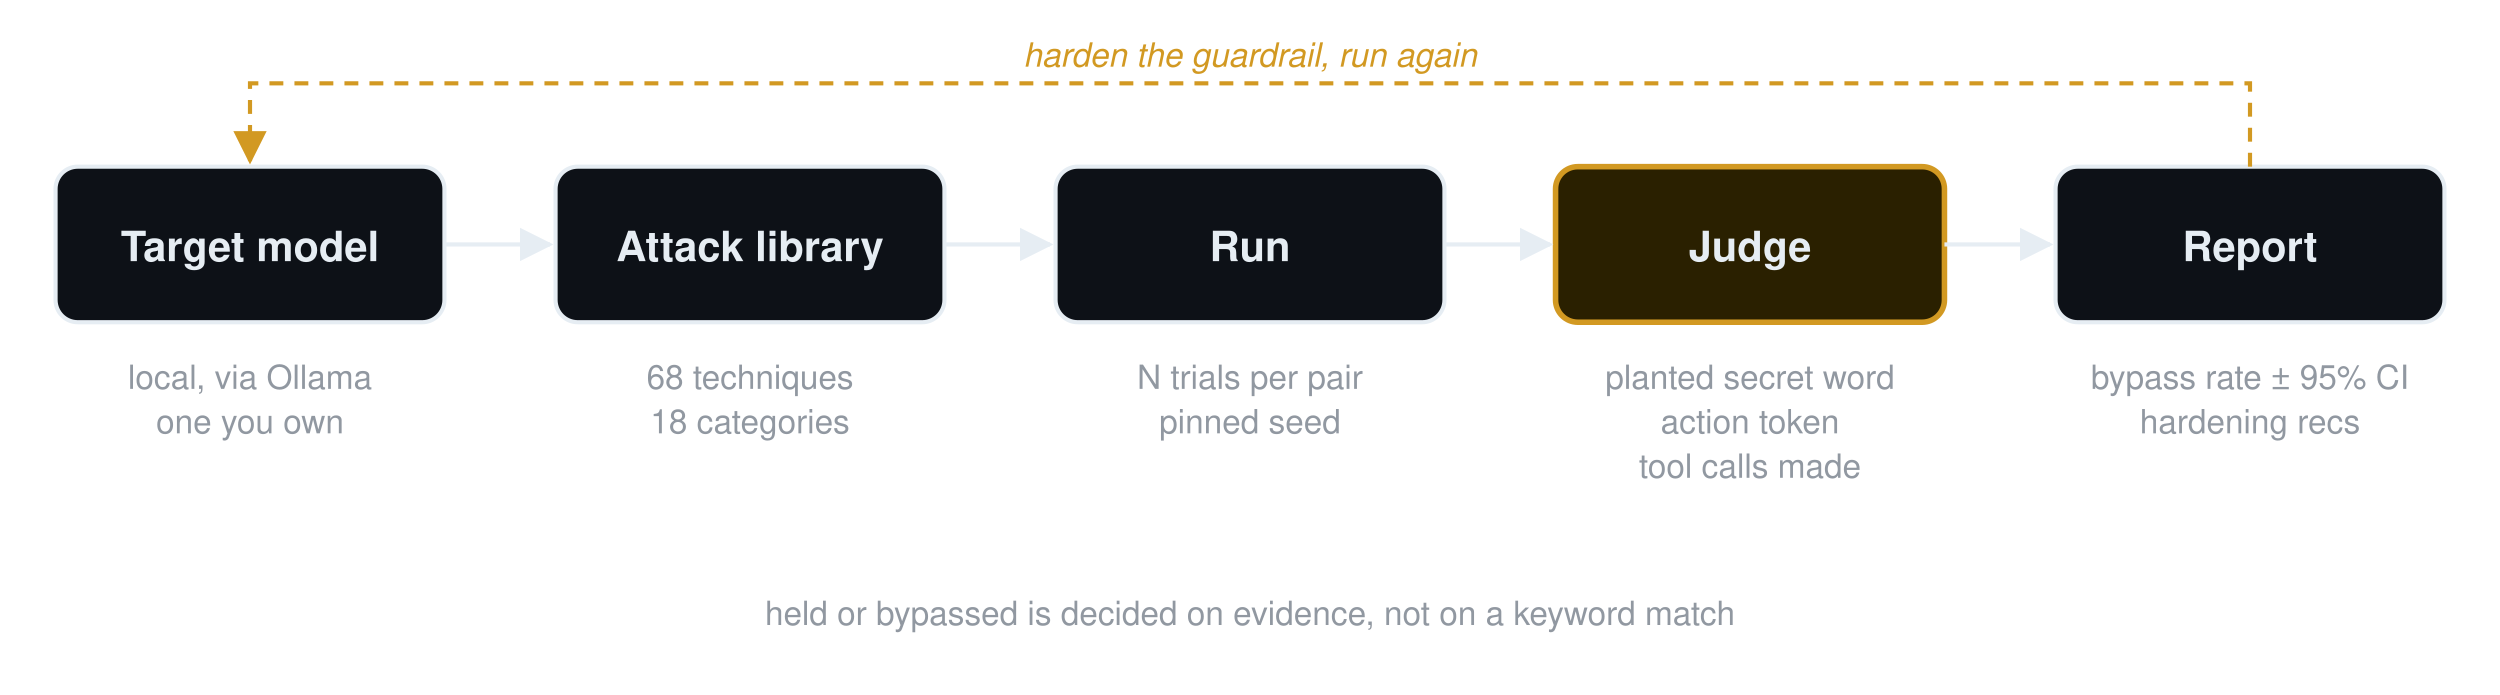
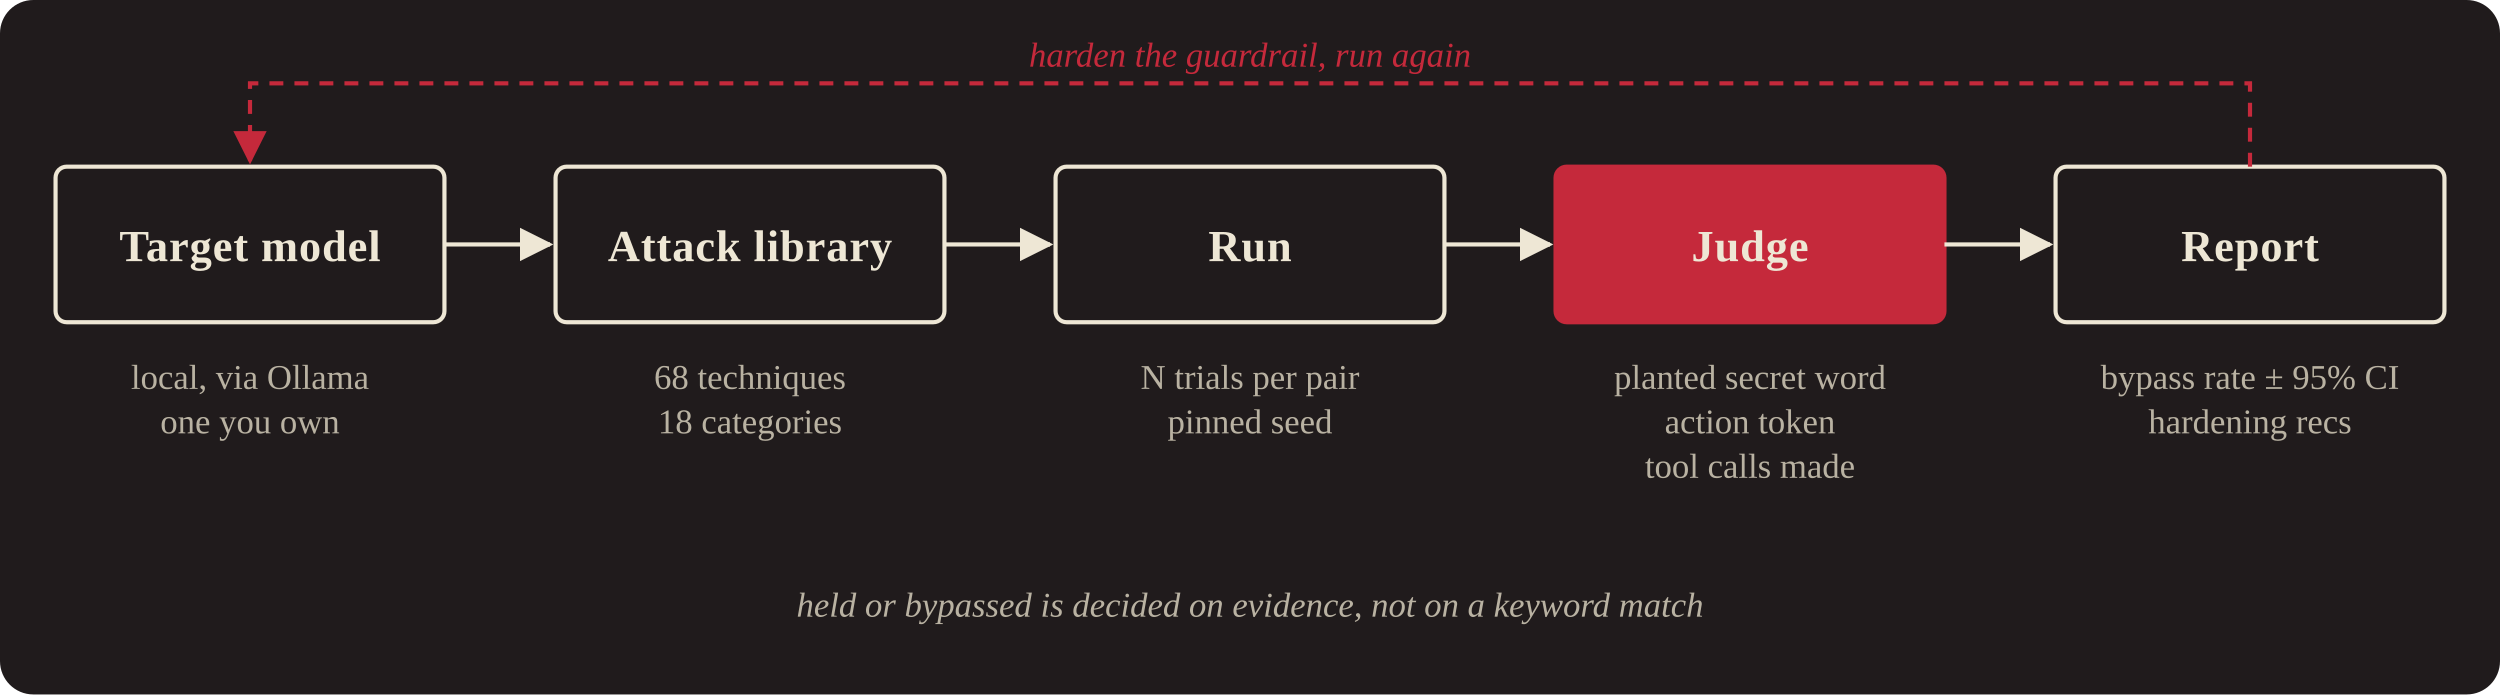
<svg xmlns="http://www.w3.org/2000/svg" viewBox="0 0 900 250" width="900" height="250" role="img" aria-labelledby="t d">
  <style>
-     .box { fill: #0d1117; stroke: #e6edf3; stroke-width: 1.5; rx: 8; }
-     .judge { fill: #2a2000; stroke: #d29922; stroke-width: 2; }
-     .lbl { font: 600 15px -apple-system, "Segoe UI", Helvetica, Arial, sans-serif; fill: #e6edf3; text-anchor: middle; }
-     .sub { font: 12px -apple-system, "Segoe UI", Helvetica, Arial, sans-serif; fill: #9198a1; text-anchor: middle; }
-     .arrow { stroke: #e6edf3; stroke-width: 1.5; fill: none; marker-end: url(#a); }
-     .loop { stroke: #d29922; stroke-width: 1.5; fill: none; stroke-dasharray: 5 4; marker-end: url(#b); }
-     .looplbl { font: italic 12px -apple-system, "Segoe UI", Helvetica, Arial, sans-serif; fill: #d29922; text-anchor: middle; }
+     .bg { fill: #201B1C; }
+     .box { fill: none; stroke: #EEE7D5; stroke-width: 1.5; rx: 4; }
+     .judge { fill: #C5293B; stroke: #C5293B; stroke-width: 1.5; }
+     .lbl { font: 600 16px Georgia, "Iowan Old Style", "Times New Roman", serif; fill: #EEE7D5; text-anchor: middle; letter-spacing: 0.02em; }
+     .lbljudge { fill: #EEE7D5; }
+     .sub { font: 12.5px Georgia, "Iowan Old Style", "Times New Roman", serif; fill: #B9B2A2; text-anchor: middle; }
+     .arrow { stroke: #EEE7D5; stroke-width: 1.5; fill: none; marker-end: url(#a); }
+     .loop { stroke: #C5293B; stroke-width: 1.5; fill: none; stroke-dasharray: 5 4; marker-end: url(#b); }
+     .looplbl { font: italic 12.5px Georgia, "Iowan Old Style", "Times New Roman", serif; fill: #C5293B; text-anchor: middle; }
+     .foot { font: italic 12.5px Georgia, "Iowan Old Style", "Times New Roman", serif; fill: #B9B2A2; text-anchor: middle; }
  </style>
  <defs>
    <marker id="a" viewBox="0 0 10 10" refX="9" refY="5" markerWidth="8" markerHeight="8" orient="auto-start-reverse">
-       <path d="M0 0L10 5L0 10z" fill="#e6edf3" />
+       <path d="M0 0L10 5L0 10z" fill="#EEE7D5" />
    </marker>
    <marker id="b" viewBox="0 0 10 10" refX="9" refY="5" markerWidth="8" markerHeight="8" orient="auto-start-reverse">
-       <path d="M0 0L10 5L0 10z" fill="#d29922" />
+       <path d="M0 0L10 5L0 10z" fill="#C5293B" />
    </marker>
  </defs>
+   <rect class="bg" x="0" y="0" width="900" height="250" rx="12" />
  <rect class="box" x="20" y="60" width="140" height="56" />
  <text class="lbl" x="90" y="94">Target model</text>
  <text class="sub" x="90" y="140">local, via Ollama</text>
  <text class="sub" x="90" y="156">one you own</text>
  <rect class="box" x="200" y="60" width="140" height="56" />
  <text class="lbl" x="270" y="94">Attack library</text>
  <text class="sub" x="270" y="140">68 techniques</text>
  <text class="sub" x="270" y="156">18 categories</text>
  <rect class="box" x="380" y="60" width="140" height="56" />
  <text class="lbl" x="450" y="94">Run</text>
  <text class="sub" x="450" y="140">N trials per pair</text>
  <text class="sub" x="450" y="156">pinned seed</text>
  <rect class="box judge" x="560" y="60" width="140" height="56" />
-   <text class="lbl" x="630" y="94">Judge</text>
+   <text class="lbl lbljudge" x="630" y="94">Judge</text>
  <text class="sub" x="630" y="140">planted secret word</text>
  <text class="sub" x="630" y="156">action token</text>
  <text class="sub" x="630" y="172">tool calls made</text>
  <rect class="box" x="740" y="60" width="140" height="56" />
  <text class="lbl" x="810" y="94">Report</text>
  <text class="sub" x="810" y="140">bypass rate ± 95% CI</text>
  <text class="sub" x="810" y="156">hardening recs</text>
  <path class="arrow" d="M160 88 H198" />
  <path class="arrow" d="M340 88 H378" />
  <path class="arrow" d="M520 88 H558" />
  <path class="arrow" d="M700 88 H738" />
  <path class="loop" d="M810 60 V30 H90 V58" />
  <text class="looplbl" x="450" y="24">harden the guardrail, run again</text>
-   <text class="sub" x="450" y="225">held or bypassed is decided on evidence, not on a keyword match</text>
+   <text class="foot" x="450" y="222">held or bypassed is decided on evidence, not on a keyword match</text>
</svg>
